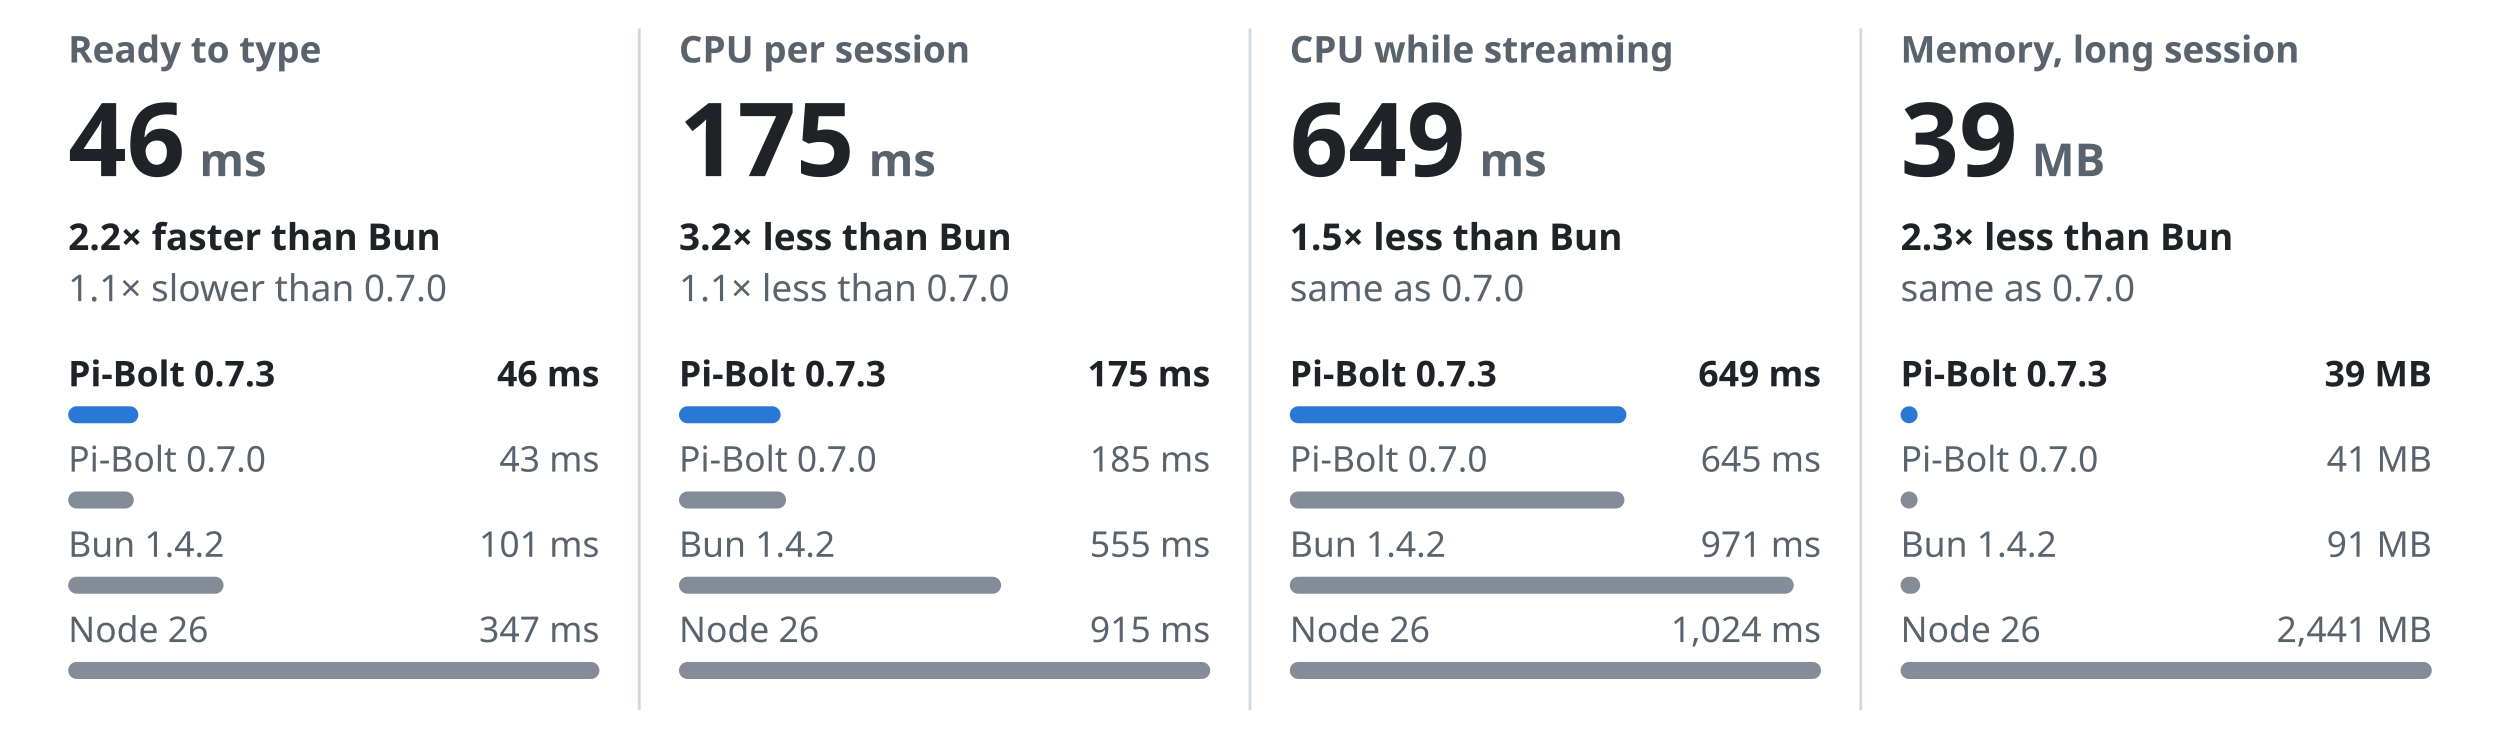
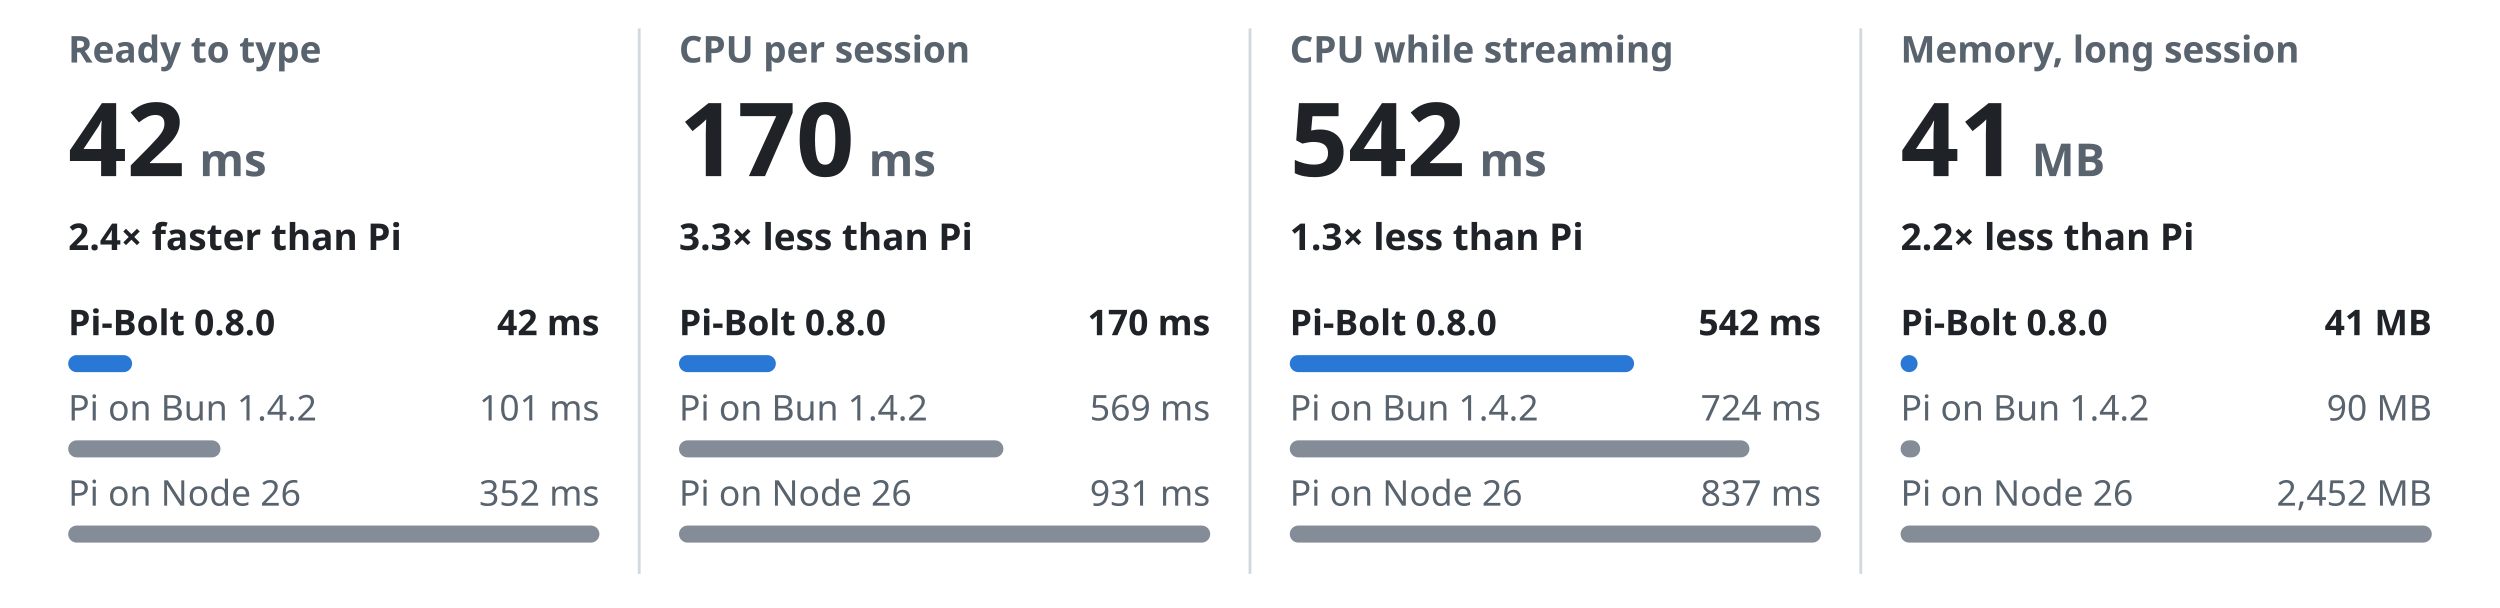
- <svg xmlns="http://www.w3.org/2000/svg" width="880" height="262" viewBox="0 0 880 262" role="img" aria-label="Pi-Bolt compared with Bun and Node">
+ <svg xmlns="http://www.w3.org/2000/svg" width="880" height="214" viewBox="0 0 880 214" role="img" aria-label="Pi-Bolt compared with Bun and Node">
  <style>text{font-family:-apple-system, BlinkMacSystemFont, 'Segoe UI', 'Noto Sans', Helvetica, Arial, sans-serif}</style>
  <text x="24.0" y="22" font-size="13" font-weight="600" fill="#59636e">Ready to type</text>
-   <text x="24.0" y="62" font-size="36" font-weight="700" fill="#1f2328">46<tspan font-size="16" font-weight="600" fill="#59636e" dx="5">ms</tspan>
+   <text x="24.0" y="62" font-size="36" font-weight="700" fill="#1f2328">42<tspan font-size="16" font-weight="600" fill="#59636e" dx="5">ms</tspan>
  </text>
-   <text x="24.0" y="88" font-size="13" font-weight="600" fill="#1f2328">2.2× faster than Bun</text>
-   <text x="24.0" y="106" font-size="13" fill="#59636e">1.1× slower than 0.7.0</text>
-   <text x="24.0" y="136" font-size="12.5" font-weight="650" fill="#1f2328">Pi-Bolt 0.7.3</text>
-   <text x="211.0" y="136" font-size="12.5" font-weight="650" text-anchor="end" fill="#1f2328">46 ms</text>
-   <rect x="24.0" y="143" width="24.7" height="6" rx="3" fill="#2a78d6" />
-   <text x="24.0" y="166" font-size="12.5" font-weight="400" fill="#59636e">Pi-Bolt 0.7.0</text>
-   <text x="211.0" y="166" font-size="12.5" font-weight="400" text-anchor="end" fill="#59636e">43 ms</text>
-   <rect x="24.0" y="173" width="23.1" height="6" rx="3" fill="#848d97" />
-   <text x="24.0" y="196" font-size="12.5" font-weight="400" fill="#59636e">Bun 1.4.2</text>
-   <text x="211.0" y="196" font-size="12.5" font-weight="400" text-anchor="end" fill="#59636e">101 ms</text>
-   <rect x="24.0" y="203" width="54.7" height="6" rx="3" fill="#848d97" />
-   <text x="24.0" y="226" font-size="12.5" font-weight="400" fill="#59636e">Node 26</text>
-   <text x="211.0" y="226" font-size="12.5" font-weight="400" text-anchor="end" fill="#59636e">347 ms</text>
-   <rect x="24.0" y="233" width="187.0" height="6" rx="3" fill="#848d97" />
-   <line x1="225.0" y1="10" x2="225.0" y2="250" stroke="#d1d9e0" />
+   <text x="24.0" y="88" font-size="13" font-weight="600" fill="#1f2328">2.4× faster than Pi</text>
+   <text x="24.0" y="118" font-size="12.5" font-weight="650" fill="#1f2328">Pi-Bolt 0.8.0</text>
+   <text x="211.0" y="118" font-size="12.5" font-weight="650" text-anchor="end" fill="#1f2328">42 ms</text>
+   <rect x="24.0" y="125" width="22.5" height="6" rx="3" fill="#2a78d6" />
+   <text x="24.0" y="148" font-size="12.5" font-weight="400" fill="#59636e">Pi on Bun 1.4.2</text>
+   <text x="211.0" y="148" font-size="12.5" font-weight="400" text-anchor="end" fill="#59636e">101 ms</text>
+   <rect x="24.0" y="155" width="53.6" height="6" rx="3" fill="#848d97" />
+   <text x="24.0" y="178" font-size="12.5" font-weight="400" fill="#59636e">Pi on Node 26</text>
+   <text x="211.0" y="178" font-size="12.5" font-weight="400" text-anchor="end" fill="#59636e">352 ms</text>
+   <rect x="24.0" y="185" width="187.0" height="6" rx="3" fill="#848d97" />
+   <line x1="225.0" y1="10" x2="225.0" y2="202" stroke="#d1d9e0" />
  <text x="239.0" y="22" font-size="13" font-weight="600" fill="#59636e">CPU per session</text>
-   <text x="239.0" y="62" font-size="36" font-weight="700" fill="#1f2328">175<tspan font-size="16" font-weight="600" fill="#59636e" dx="5">ms</tspan>
+   <text x="239.0" y="62" font-size="36" font-weight="700" fill="#1f2328">170<tspan font-size="16" font-weight="600" fill="#59636e" dx="5">ms</tspan>
  </text>
-   <text x="239.0" y="88" font-size="13" font-weight="600" fill="#1f2328">3.2× less than Bun</text>
-   <text x="239.0" y="106" font-size="13" fill="#59636e">1.1× less than 0.7.0</text>
-   <text x="239.0" y="136" font-size="12.5" font-weight="650" fill="#1f2328">Pi-Bolt 0.7.3</text>
-   <text x="426.0" y="136" font-size="12.5" font-weight="650" text-anchor="end" fill="#1f2328">175 ms</text>
-   <rect x="239.0" y="143" width="35.8" height="6" rx="3" fill="#2a78d6" />
-   <text x="239.0" y="166" font-size="12.5" font-weight="400" fill="#59636e">Pi-Bolt 0.7.0</text>
-   <text x="426.0" y="166" font-size="12.5" font-weight="400" text-anchor="end" fill="#59636e">185 ms</text>
-   <rect x="239.0" y="173" width="37.7" height="6" rx="3" fill="#848d97" />
-   <text x="239.0" y="196" font-size="12.5" font-weight="400" fill="#59636e">Bun 1.4.2</text>
-   <text x="426.0" y="196" font-size="12.5" font-weight="400" text-anchor="end" fill="#59636e">555 ms</text>
-   <rect x="239.0" y="203" width="113.4" height="6" rx="3" fill="#848d97" />
-   <text x="239.0" y="226" font-size="12.5" font-weight="400" fill="#59636e">Node 26</text>
-   <text x="426.0" y="226" font-size="12.5" font-weight="400" text-anchor="end" fill="#59636e">915 ms</text>
-   <rect x="239.0" y="233" width="187.0" height="6" rx="3" fill="#848d97" />
-   <line x1="440.0" y1="10" x2="440.0" y2="250" stroke="#d1d9e0" />
+   <text x="239.0" y="88" font-size="13" font-weight="600" fill="#1f2328">3.3× less than Pi</text>
+   <text x="239.0" y="118" font-size="12.5" font-weight="650" fill="#1f2328">Pi-Bolt 0.8.0</text>
+   <text x="426.0" y="118" font-size="12.5" font-weight="650" text-anchor="end" fill="#1f2328">170 ms</text>
+   <rect x="239.0" y="125" width="34.1" height="6" rx="3" fill="#2a78d6" />
+   <text x="239.0" y="148" font-size="12.5" font-weight="400" fill="#59636e">Pi on Bun 1.4.2</text>
+   <text x="426.0" y="148" font-size="12.5" font-weight="400" text-anchor="end" fill="#59636e">569 ms</text>
+   <rect x="239.0" y="155" width="114.2" height="6" rx="3" fill="#848d97" />
+   <text x="239.0" y="178" font-size="12.5" font-weight="400" fill="#59636e">Pi on Node 26</text>
+   <text x="426.0" y="178" font-size="12.5" font-weight="400" text-anchor="end" fill="#59636e">931 ms</text>
+   <rect x="239.0" y="185" width="187.0" height="6" rx="3" fill="#848d97" />
+   <line x1="440.0" y1="10" x2="440.0" y2="202" stroke="#d1d9e0" />
  <text x="454.0" y="22" font-size="13" font-weight="600" fill="#59636e">CPU while streaming</text>
-   <text x="454.0" y="62" font-size="36" font-weight="700" fill="#1f2328">649<tspan font-size="16" font-weight="600" fill="#59636e" dx="5">ms</tspan>
+   <text x="454.0" y="62" font-size="36" font-weight="700" fill="#1f2328">542<tspan font-size="16" font-weight="600" fill="#59636e" dx="5">ms</tspan>
  </text>
-   <text x="454.0" y="88" font-size="13" font-weight="600" fill="#1f2328">1.5× less than Bun</text>
-   <text x="454.0" y="106" font-size="13" fill="#59636e">same as 0.7.0</text>
-   <text x="454.0" y="136" font-size="12.5" font-weight="650" fill="#1f2328">Pi-Bolt 0.7.3</text>
-   <text x="641.0" y="136" font-size="12.5" font-weight="650" text-anchor="end" fill="#1f2328">649 ms</text>
-   <rect x="454.0" y="143" width="118.5" height="6" rx="3" fill="#2a78d6" />
-   <text x="454.0" y="166" font-size="12.5" font-weight="400" fill="#59636e">Pi-Bolt 0.7.0</text>
-   <text x="641.0" y="166" font-size="12.5" font-weight="400" text-anchor="end" fill="#59636e">645 ms</text>
-   <rect x="454.0" y="173" width="117.8" height="6" rx="3" fill="#848d97" />
-   <text x="454.0" y="196" font-size="12.5" font-weight="400" fill="#59636e">Bun 1.4.2</text>
-   <text x="641.0" y="196" font-size="12.5" font-weight="400" text-anchor="end" fill="#59636e">971 ms</text>
-   <rect x="454.0" y="203" width="177.4" height="6" rx="3" fill="#848d97" />
-   <text x="454.0" y="226" font-size="12.5" font-weight="400" fill="#59636e">Node 26</text>
-   <text x="641.0" y="226" font-size="12.5" font-weight="400" text-anchor="end" fill="#59636e">1,024 ms</text>
-   <rect x="454.0" y="233" width="187.0" height="6" rx="3" fill="#848d97" />
-   <line x1="655.0" y1="10" x2="655.0" y2="250" stroke="#d1d9e0" />
+   <text x="454.0" y="88" font-size="13" font-weight="600" fill="#1f2328">1.3× less than Pi</text>
+   <text x="454.0" y="118" font-size="12.5" font-weight="650" fill="#1f2328">Pi-Bolt 0.8.0</text>
+   <text x="641.0" y="118" font-size="12.5" font-weight="650" text-anchor="end" fill="#1f2328">542 ms</text>
+   <rect x="454.0" y="125" width="121.2" height="6" rx="3" fill="#2a78d6" />
+   <text x="454.0" y="148" font-size="12.5" font-weight="400" fill="#59636e">Pi on Bun 1.4.2</text>
+   <text x="641.0" y="148" font-size="12.5" font-weight="400" text-anchor="end" fill="#59636e">724 ms</text>
+   <rect x="454.0" y="155" width="161.8" height="6" rx="3" fill="#848d97" />
+   <text x="454.0" y="178" font-size="12.5" font-weight="400" fill="#59636e">Pi on Node 26</text>
+   <text x="641.0" y="178" font-size="12.5" font-weight="400" text-anchor="end" fill="#59636e">837 ms</text>
+   <rect x="454.0" y="185" width="187.0" height="6" rx="3" fill="#848d97" />
+   <line x1="655.0" y1="10" x2="655.0" y2="202" stroke="#d1d9e0" />
  <text x="669.0" y="22" font-size="13" font-weight="600" fill="#59636e">Memory, long session</text>
-   <text x="669.0" y="62" font-size="36" font-weight="700" fill="#1f2328">39<tspan font-size="16" font-weight="600" fill="#59636e" dx="5">MB</tspan>
+   <text x="669.0" y="62" font-size="36" font-weight="700" fill="#1f2328">41<tspan font-size="16" font-weight="600" fill="#59636e" dx="5">MB</tspan>
  </text>
-   <text x="669.0" y="88" font-size="13" font-weight="600" fill="#1f2328">2.3× less than Bun</text>
-   <text x="669.0" y="106" font-size="13" fill="#59636e">same as 0.7.0</text>
-   <text x="669.0" y="136" font-size="12.5" font-weight="650" fill="#1f2328">Pi-Bolt 0.7.3</text>
-   <text x="856.0" y="136" font-size="12.5" font-weight="650" text-anchor="end" fill="#1f2328">39 MB</text>
-   <rect x="669.0" y="143" width="6.0" height="6" rx="3" fill="#2a78d6" />
-   <text x="669.0" y="166" font-size="12.5" font-weight="400" fill="#59636e">Pi-Bolt 0.7.0</text>
-   <text x="856.0" y="166" font-size="12.5" font-weight="400" text-anchor="end" fill="#59636e">41 MB</text>
-   <rect x="669.0" y="173" width="6.0" height="6" rx="3" fill="#848d97" />
-   <text x="669.0" y="196" font-size="12.5" font-weight="400" fill="#59636e">Bun 1.4.2</text>
-   <text x="856.0" y="196" font-size="12.5" font-weight="400" text-anchor="end" fill="#59636e">91 MB</text>
-   <rect x="669.0" y="203" width="6.9" height="6" rx="3" fill="#848d97" />
-   <text x="669.0" y="226" font-size="12.5" font-weight="400" fill="#59636e">Node 26</text>
-   <text x="856.0" y="226" font-size="12.5" font-weight="400" text-anchor="end" fill="#59636e">2,441 MB</text>
-   <rect x="669.0" y="233" width="187.0" height="6" rx="3" fill="#848d97" />
+   <text x="669.0" y="88" font-size="13" font-weight="600" fill="#1f2328">2.2× less than Pi</text>
+   <text x="669.0" y="118" font-size="12.5" font-weight="650" fill="#1f2328">Pi-Bolt 0.8.0</text>
+   <text x="856.0" y="118" font-size="12.5" font-weight="650" text-anchor="end" fill="#1f2328">41 MB</text>
+   <rect x="669.0" y="125" width="6.0" height="6" rx="3" fill="#2a78d6" />
+   <text x="669.0" y="148" font-size="12.5" font-weight="400" fill="#59636e">Pi on Bun 1.4.2</text>
+   <text x="856.0" y="148" font-size="12.5" font-weight="400" text-anchor="end" fill="#59636e">90 MB</text>
+   <rect x="669.0" y="155" width="6.9" height="6" rx="3" fill="#848d97" />
+   <text x="669.0" y="178" font-size="12.5" font-weight="400" fill="#59636e">Pi on Node 26</text>
+   <text x="856.0" y="178" font-size="12.5" font-weight="400" text-anchor="end" fill="#59636e">2,452 MB</text>
+   <rect x="669.0" y="185" width="187.0" height="6" rx="3" fill="#848d97" />
</svg>
